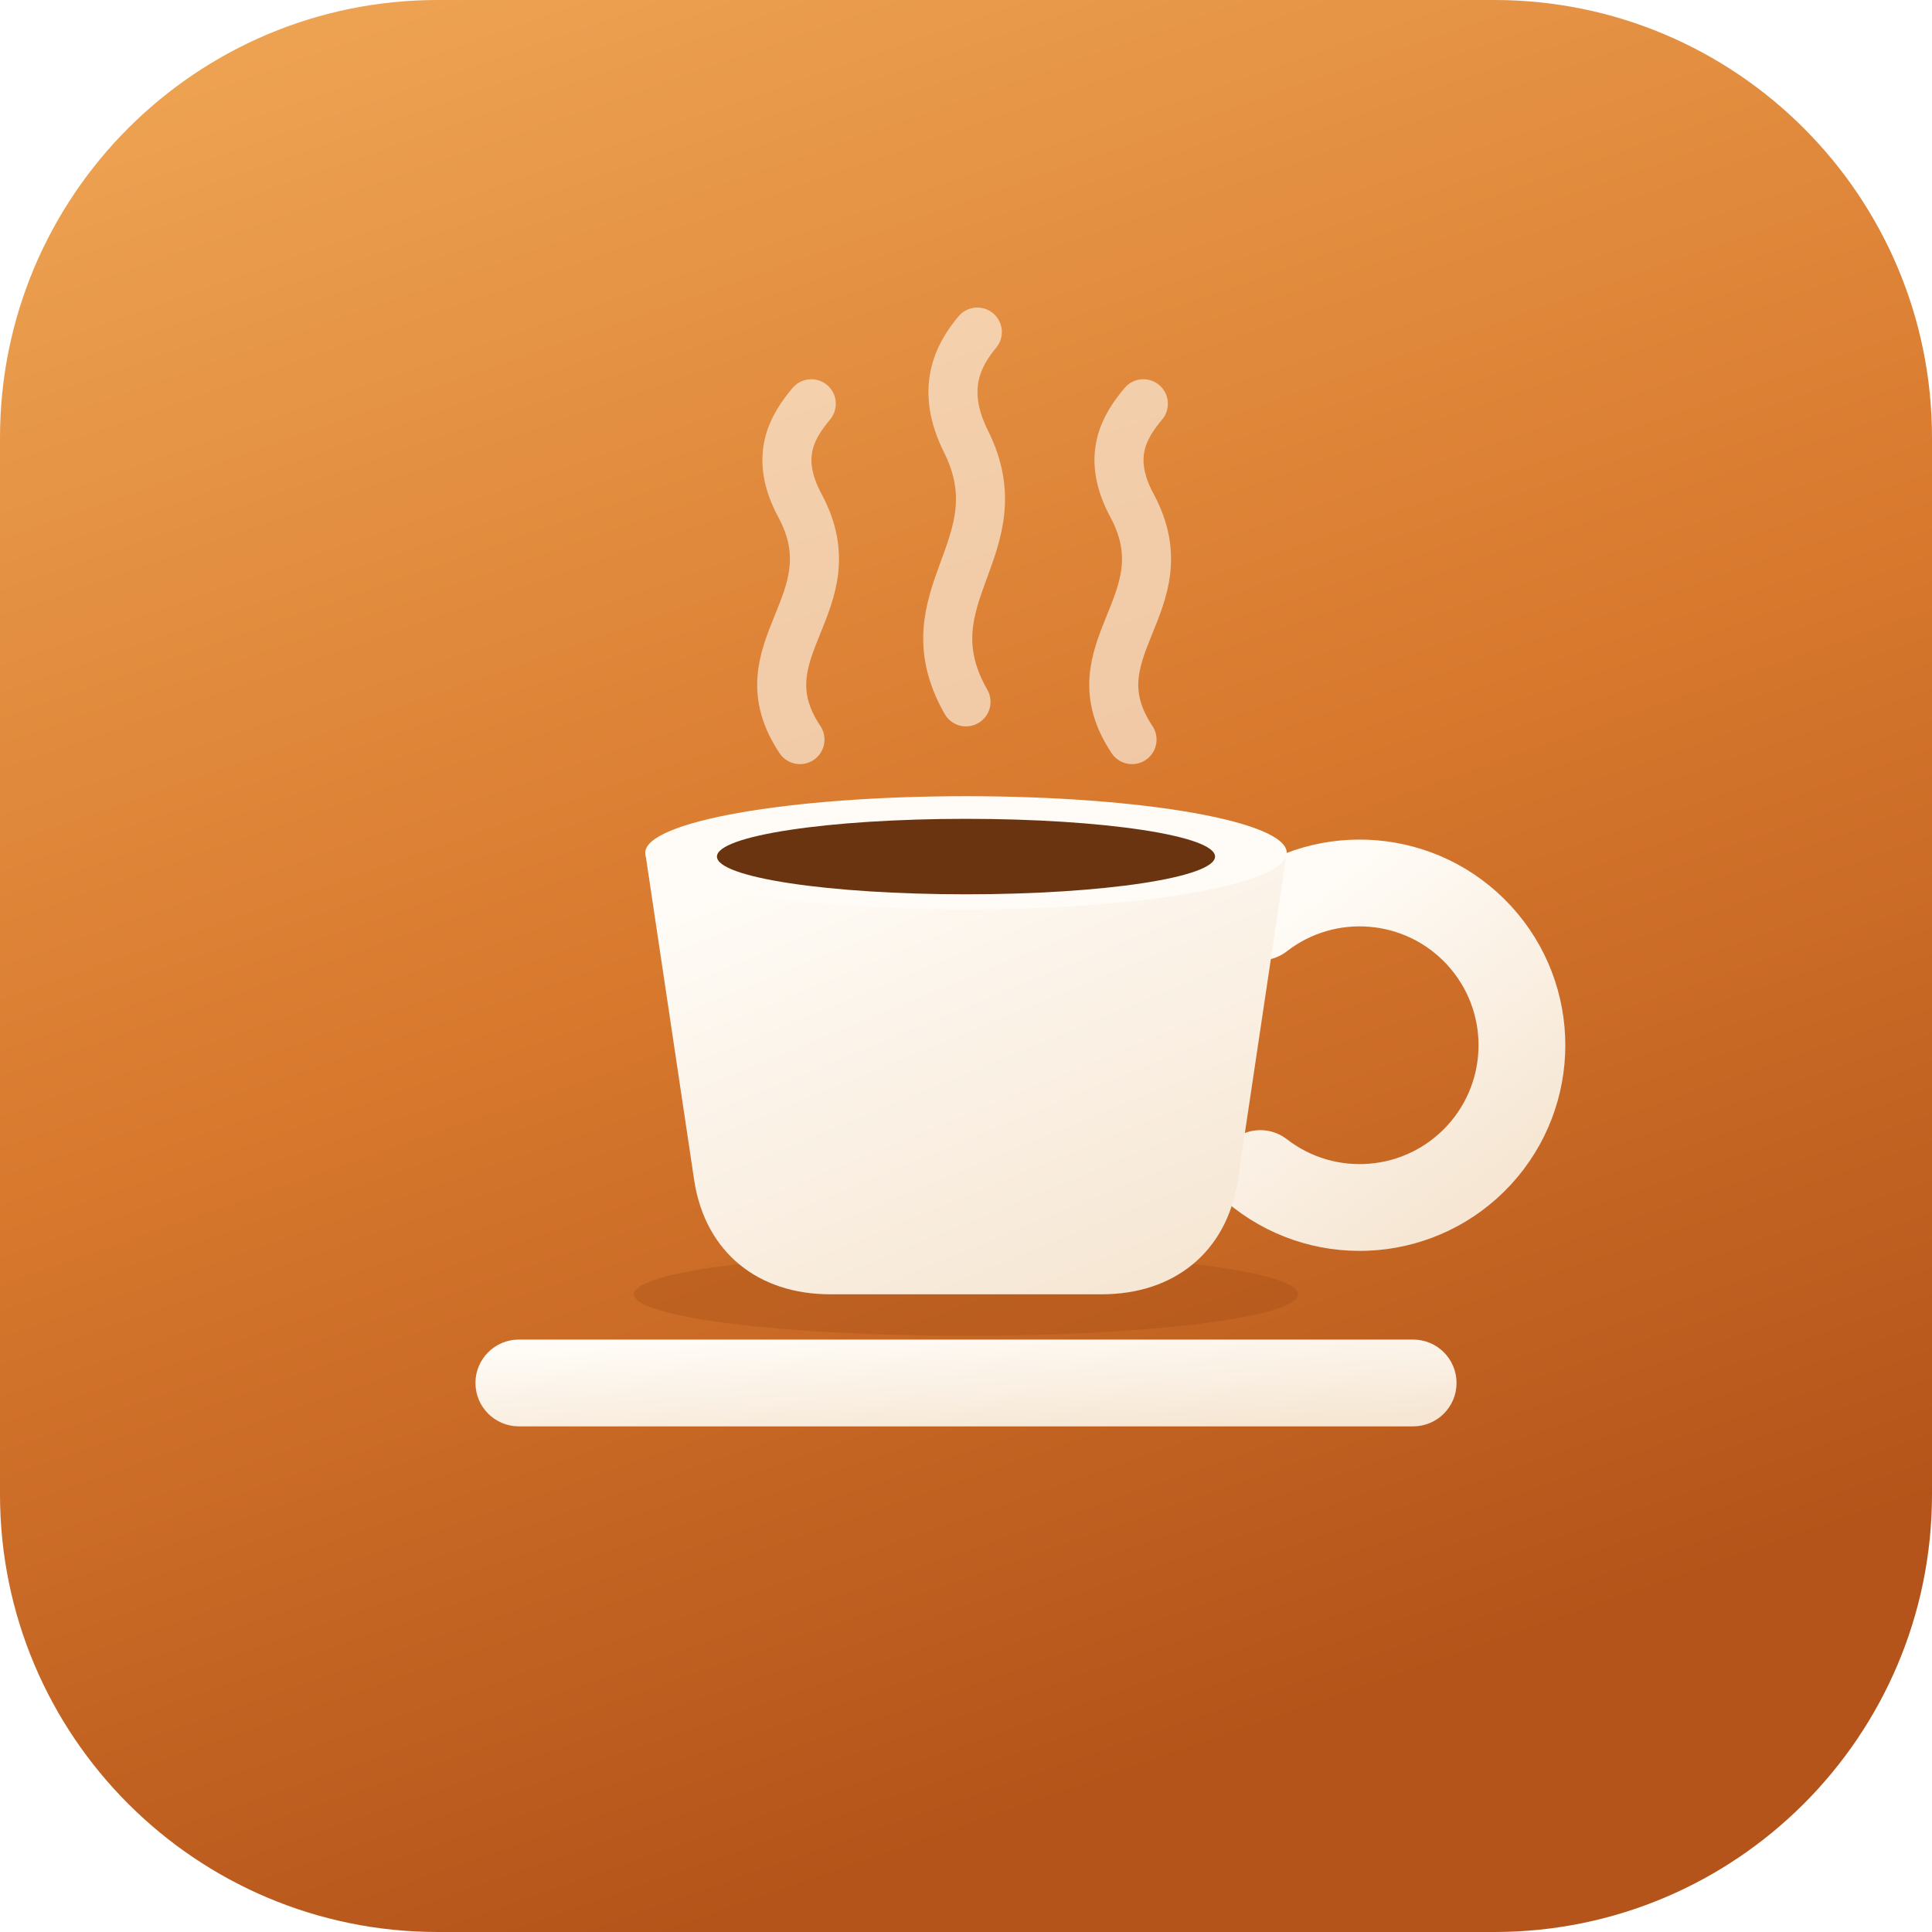
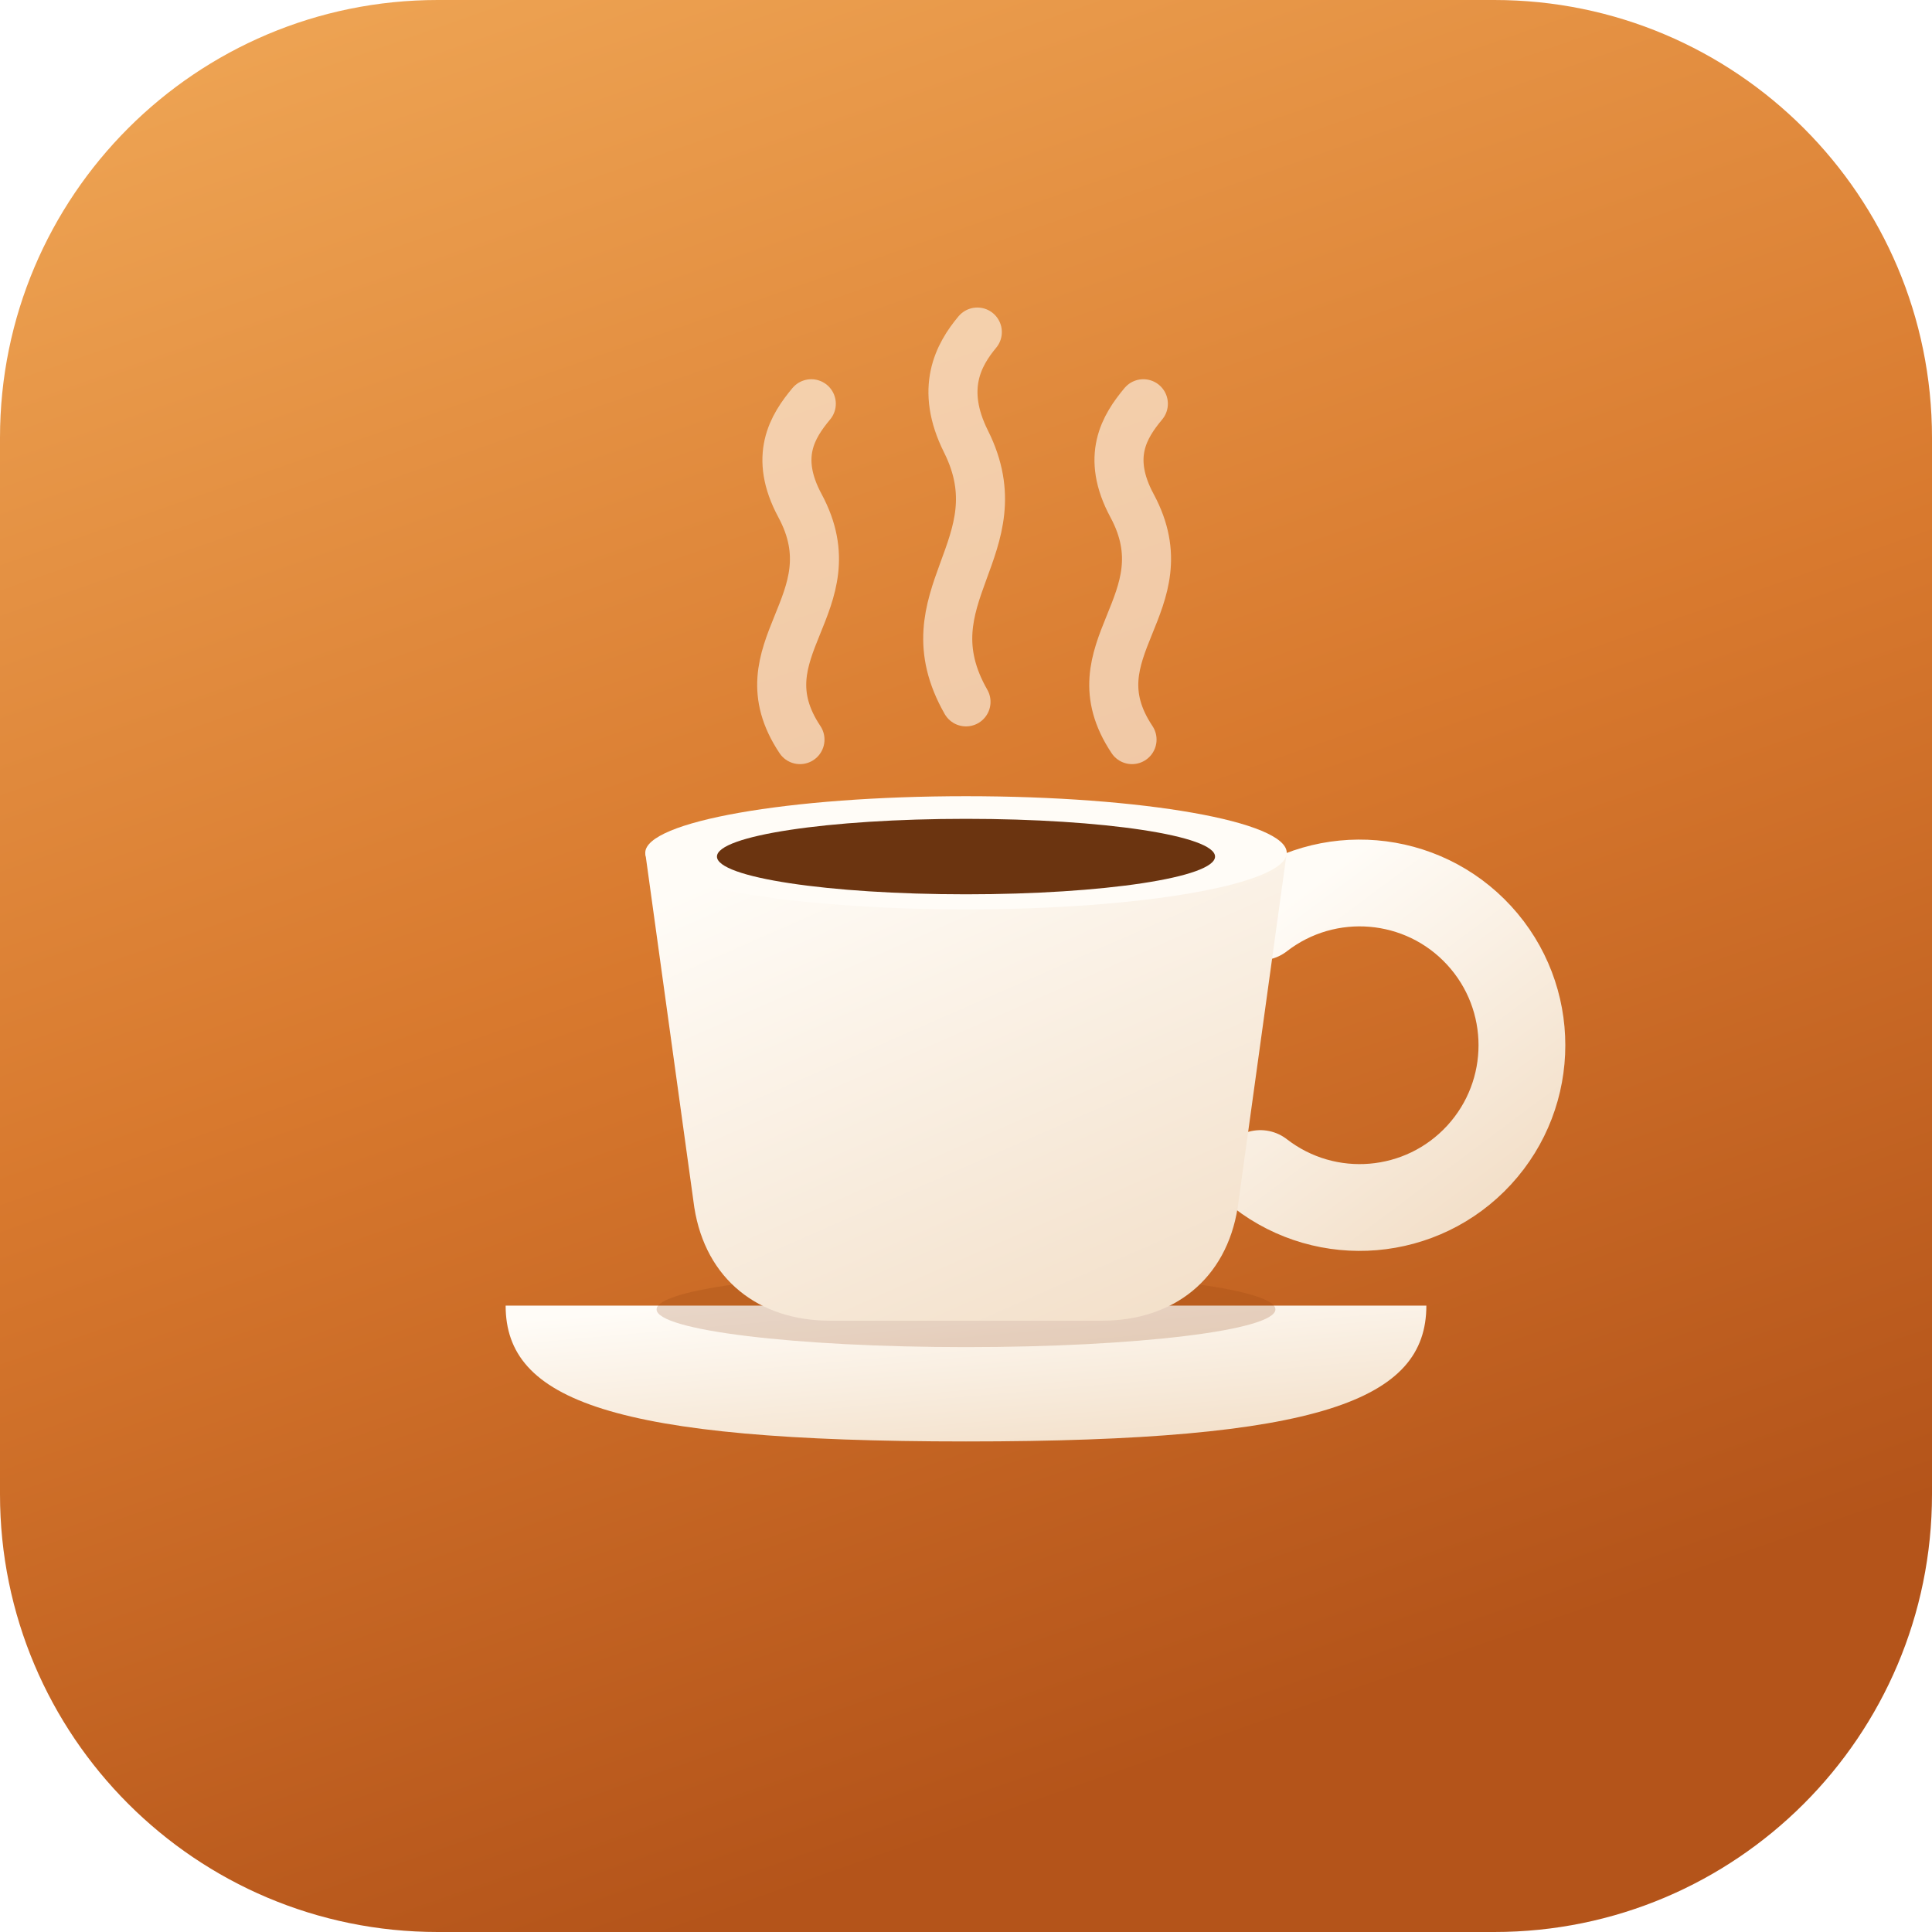
<svg xmlns="http://www.w3.org/2000/svg" viewBox="0 0 1024 1024" width="1024" height="1024" role="img" aria-label="Hardly Working — tasse de café">
  <defs>
    <linearGradient id="hw-ground" x1="0" y1="0" x2="0.35" y2="1">
      <stop offset="0" stop-color="#F0A857" />
      <stop offset="0.55" stop-color="#D8792E" />
      <stop offset="1" stop-color="#B4541A" />
    </linearGradient>
    <linearGradient id="hw-porcelain" x1="0.2" y1="0" x2="0.8" y2="1">
      <stop offset="0" stop-color="#FFFCF7" />
-       <stop offset="1" stop-color="#F6E6D3" />
+       <stop offset="1" stop-color="#F3E0CA" />
    </linearGradient>
  </defs>
  <rect width="1024" height="1024" rx="232" fill="url(#hw-ground)" />
  <g fill="none" stroke="#FFF8EE" stroke-opacity="0.62" stroke-width="26" stroke-linecap="round">
    <path d="M 424 392 C 392 344 452 320 424 268 C 410 242 420 226 430 214" />
    <path d="M 512 372 C 480 316 540 290 512 234 C 498 206 508 188 518 176" />
    <path d="M 600 392 C 568 344 628 320 600 268 C 586 242 596 226 606 214" />
  </g>
+   <path d="M 268 692 L 756 692 C 756 742 700 764 512 764 C 324 764 268 742 268 692 Z" fill="url(#hw-porcelain)" />
+   <ellipse cx="512" cy="694" rx="164" ry="20" fill="#8F3F0E" fill-opacity="0.20" />
  <path d="M 668 486 A 86 86 0 1 1 668 622" fill="none" stroke="url(#hw-porcelain)" stroke-width="46" stroke-linecap="round" />
-   <ellipse cx="512" cy="686" rx="176" ry="22" fill="#8F3F0E" fill-opacity="0.22" />
-   <path d="M 342 452 L 682 452 L 656 626 C 650 664 622 686 584 686 L 440 686 C 402 686 374 664 368 626 Z" fill="url(#hw-porcelain)" />
+   <path d="M 342 452 L 682 452 L 656 640 C 650 678 622 700 584 700 L 440 700 C 402 700 374 678 368 640 Z" fill="url(#hw-porcelain)" />
  <ellipse cx="512" cy="452" rx="170" ry="30" fill="#FFFCF7" />
  <ellipse cx="512" cy="454" rx="132" ry="20" fill="#6B3410" />
-   <rect x="252" y="710" width="520" height="46" rx="23" fill="url(#hw-porcelain)" />
</svg>
